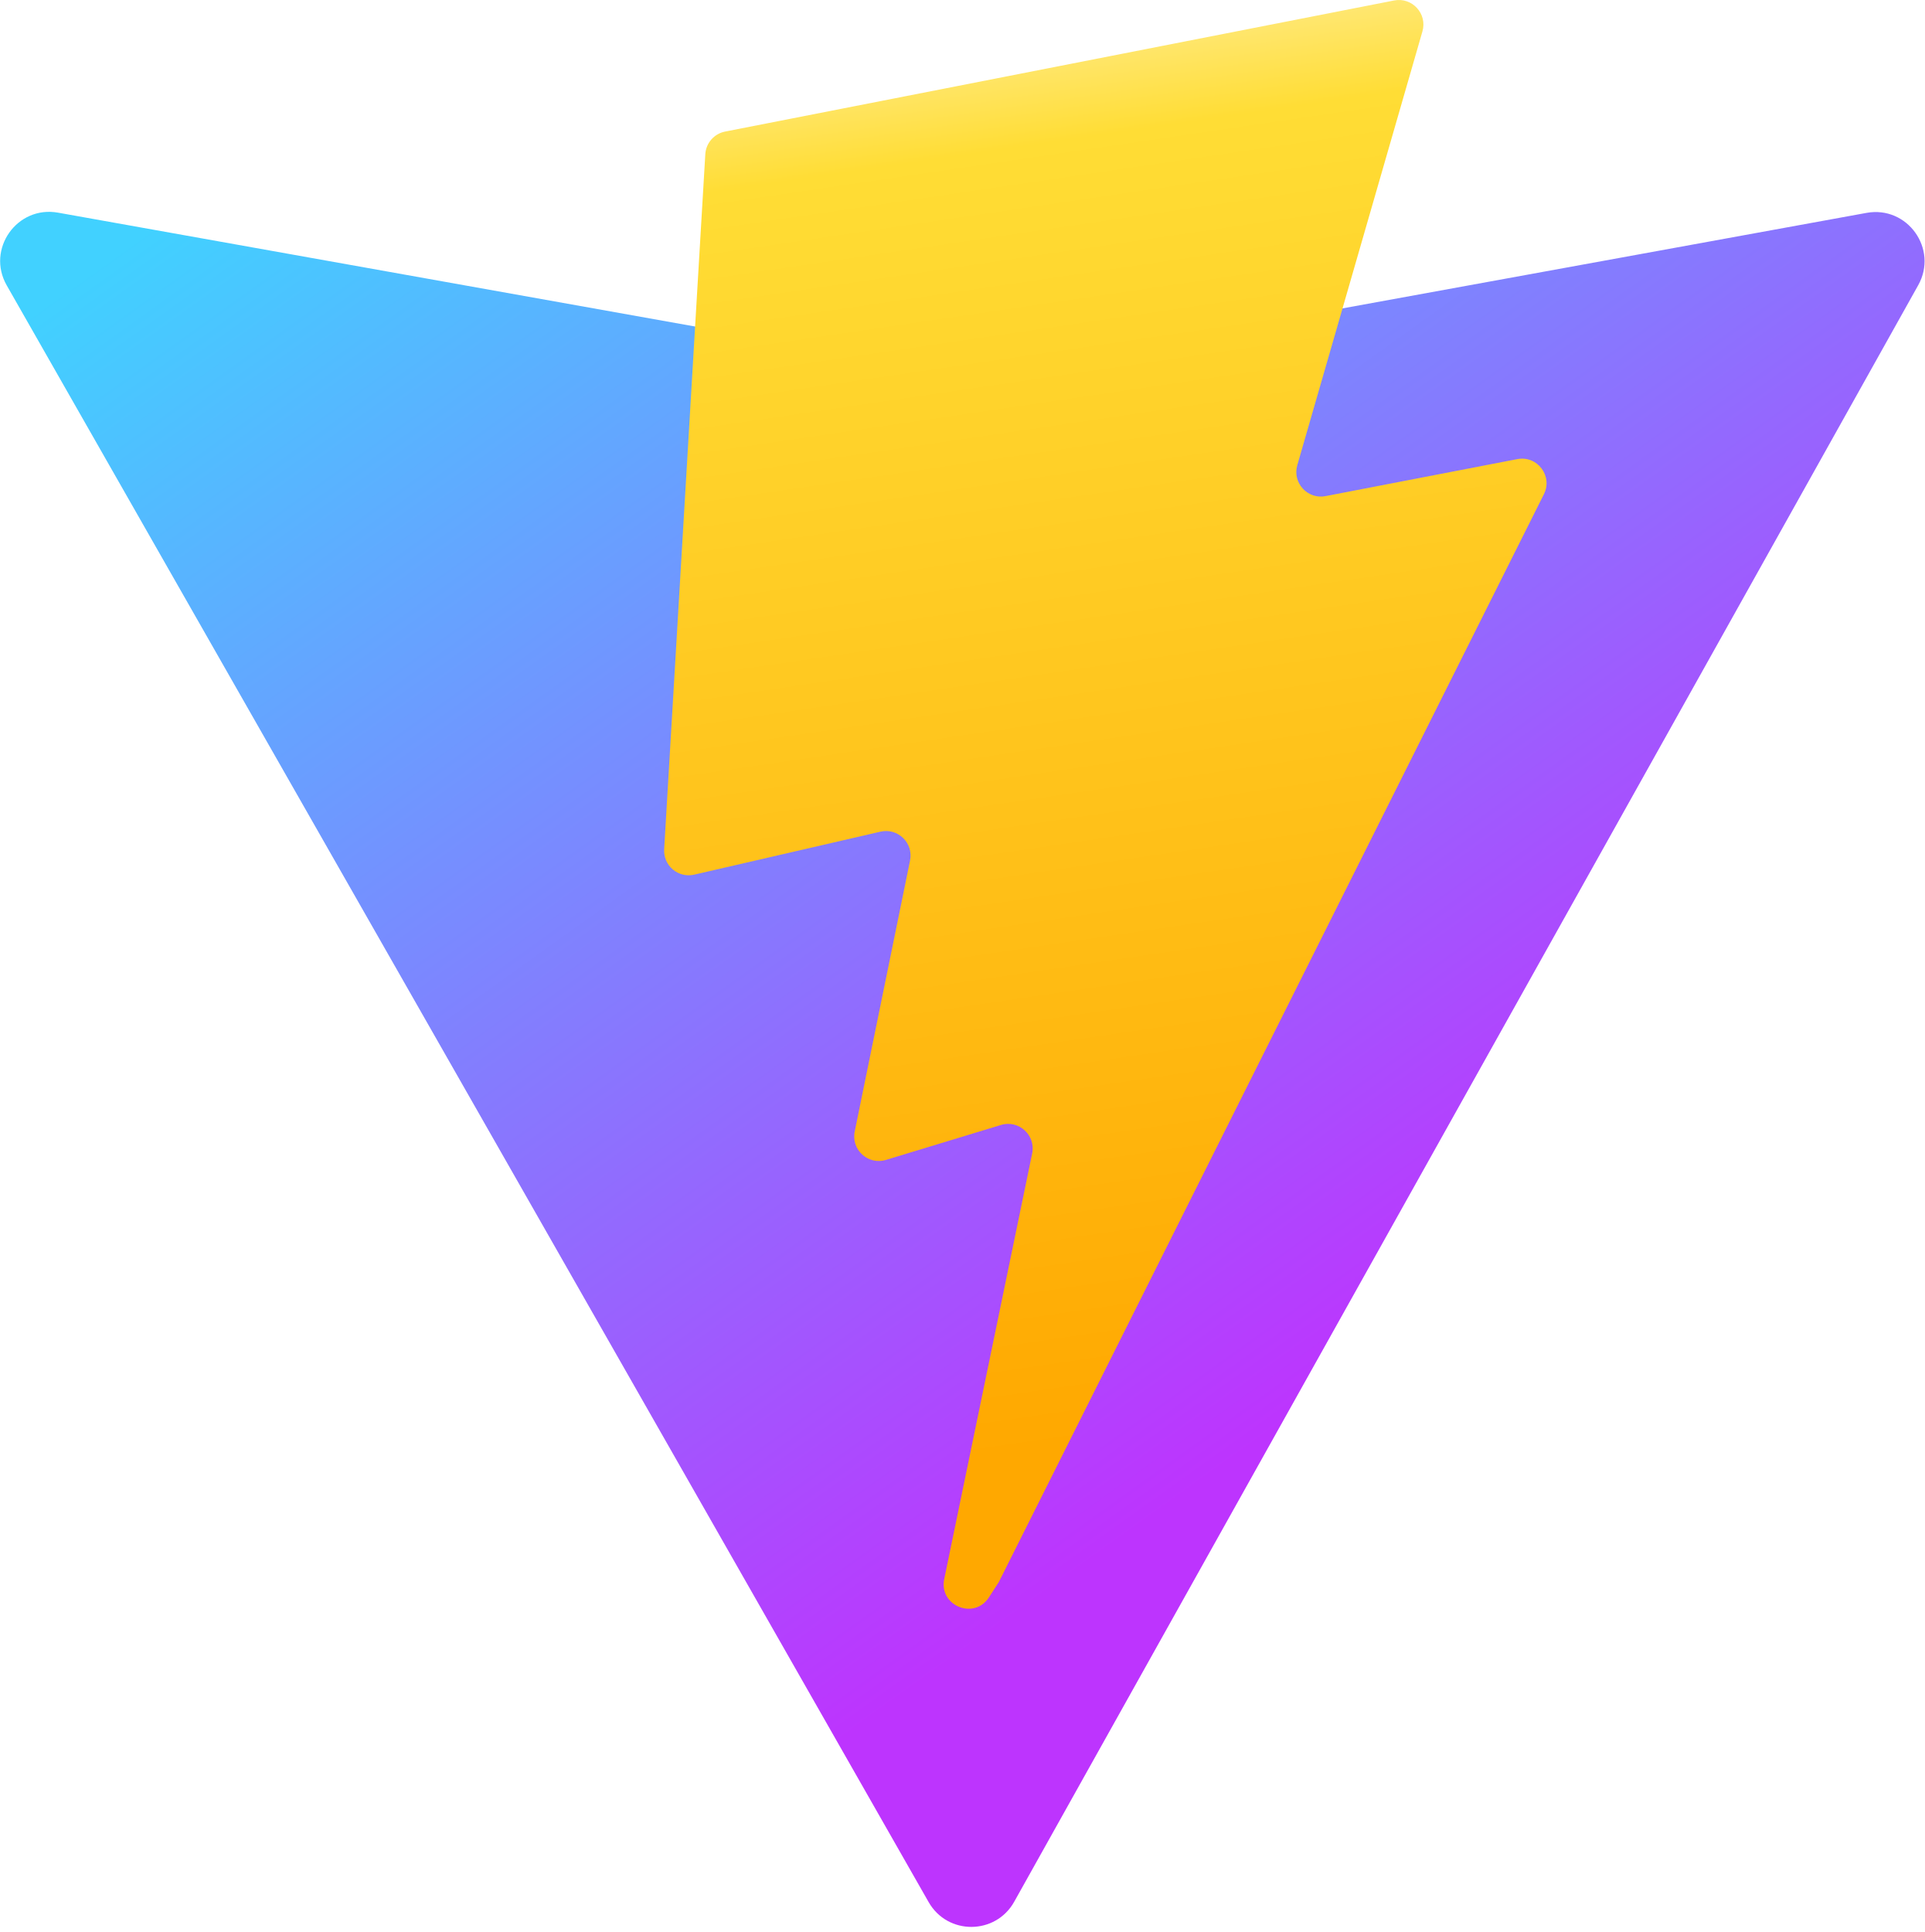
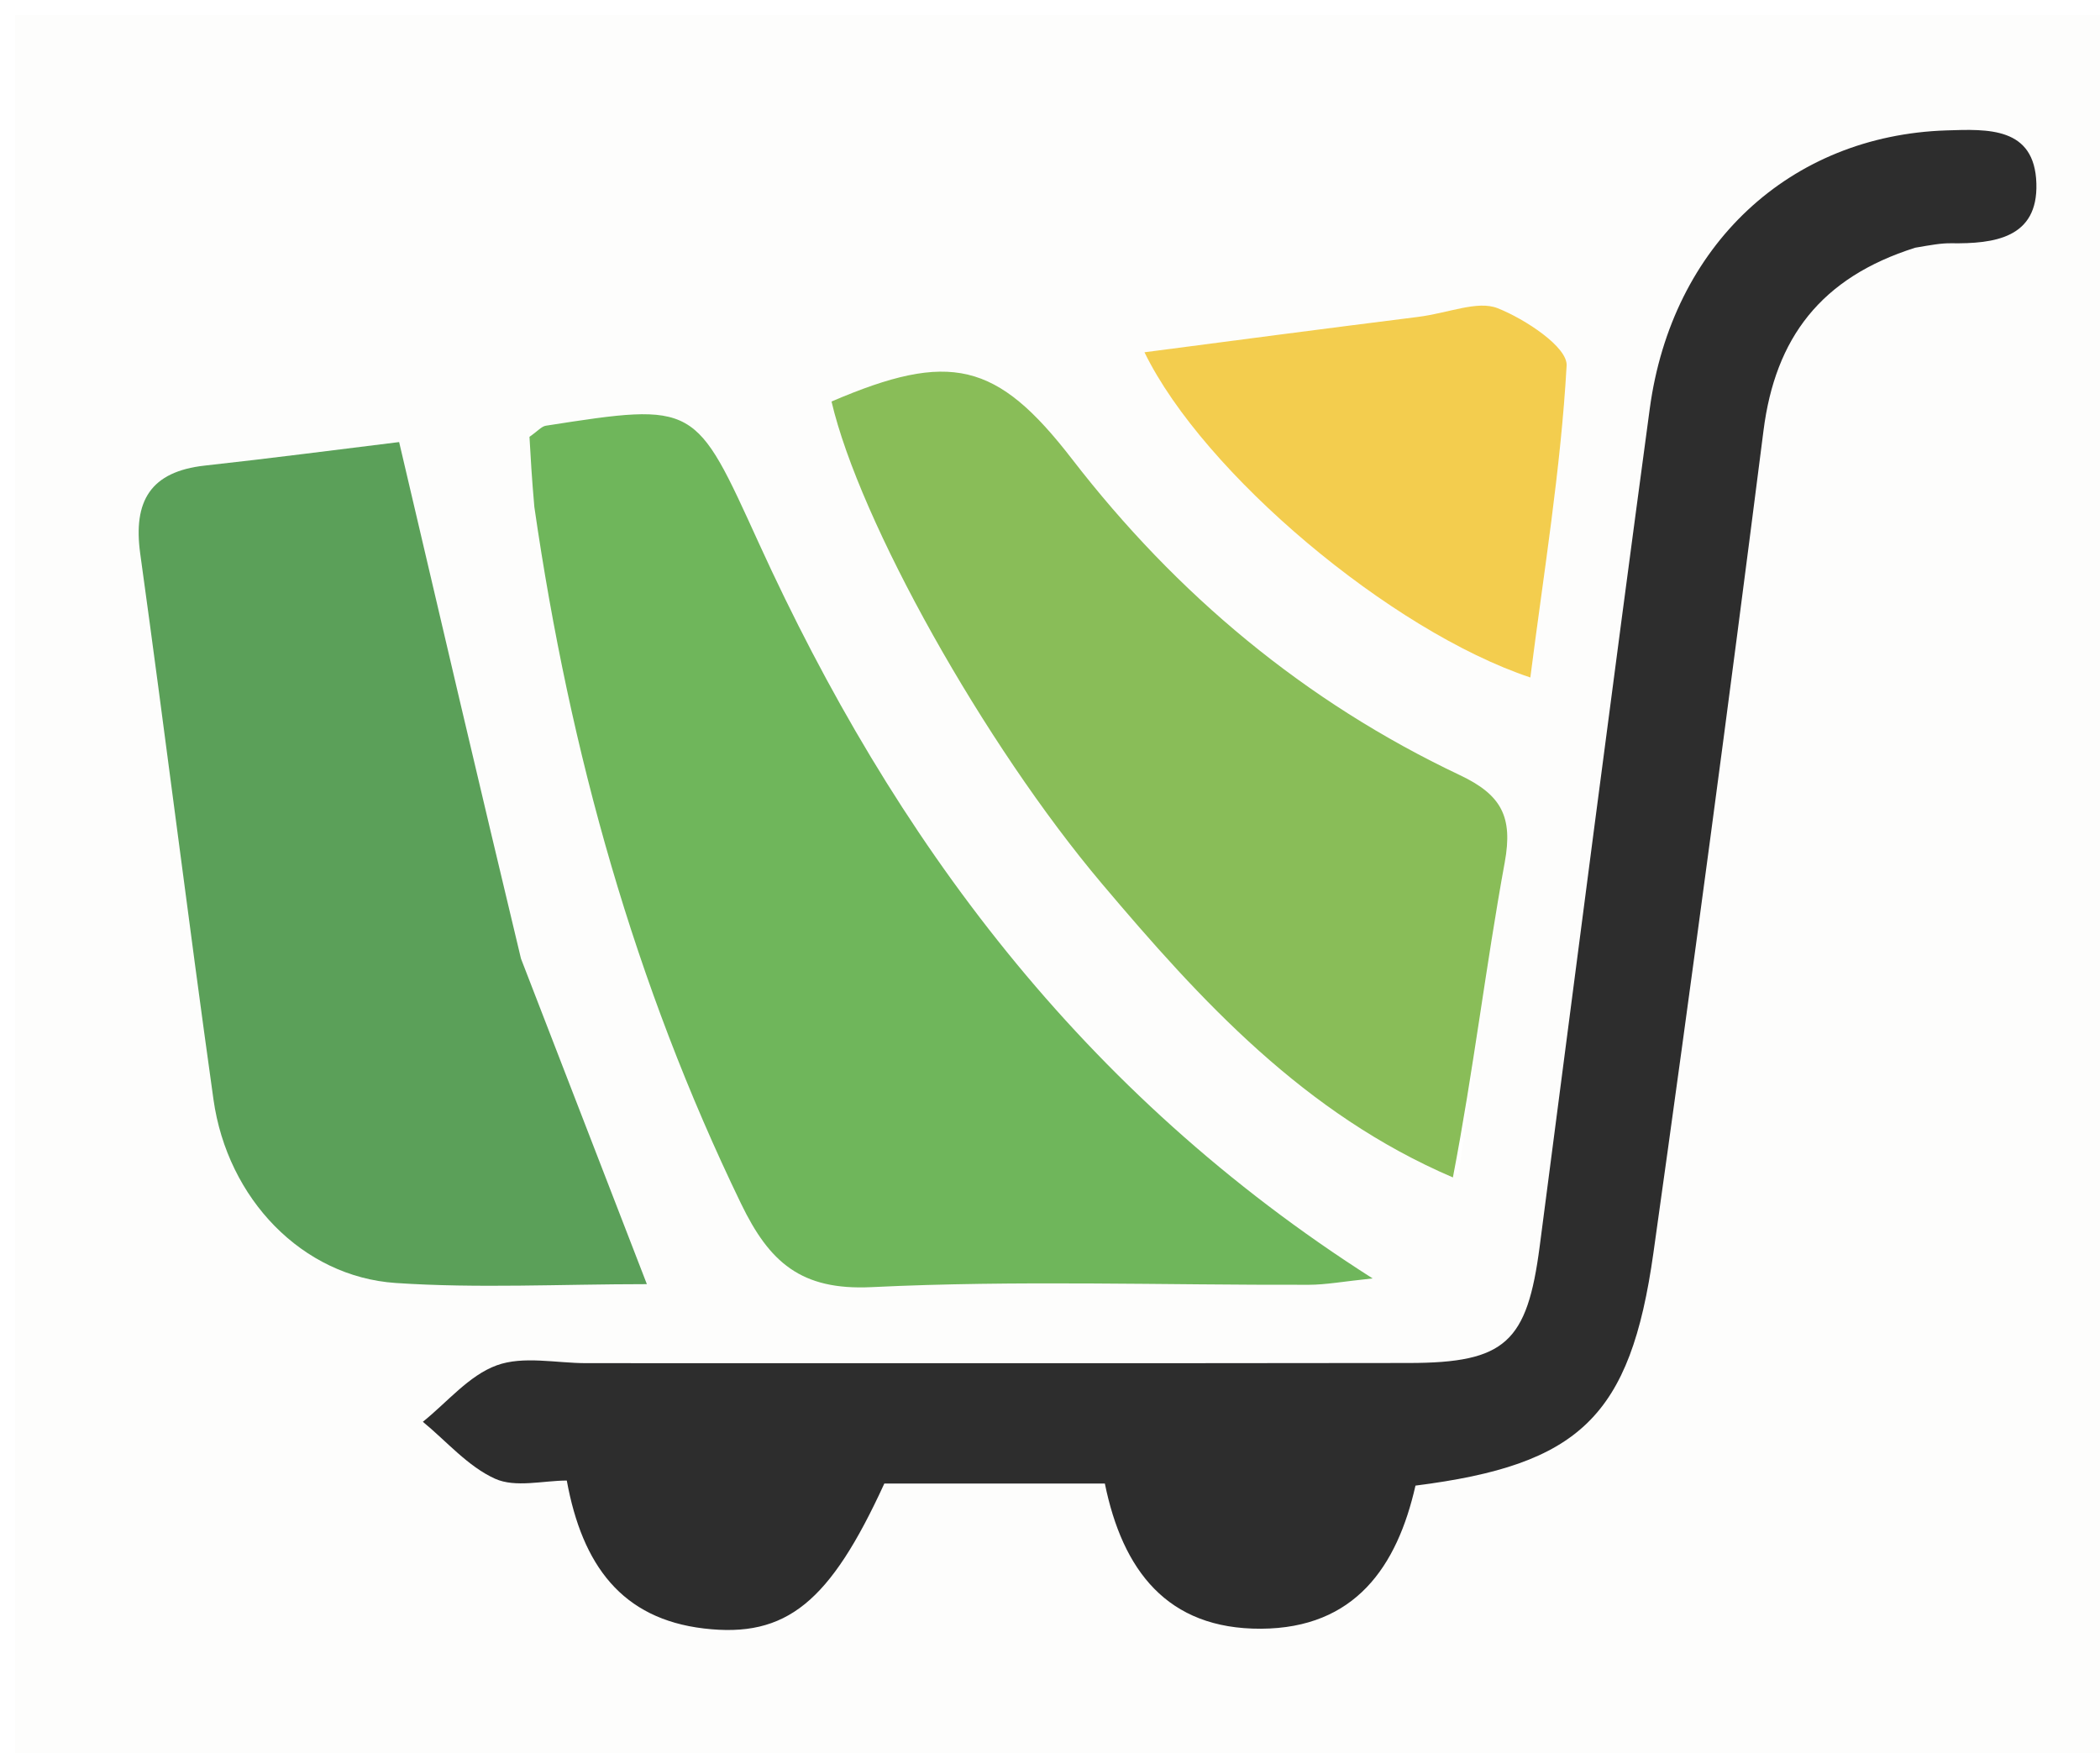
- <svg xmlns="http://www.w3.org/2000/svg" aria-hidden="true" role="img" class="iconify iconify--logos" width="31.88" height="32" preserveAspectRatio="xMidYMid meet" viewBox="0 0 256 257">
-   <defs>
-     <linearGradient id="IconifyId1813088fe1fbc01fb466" x1="-.828%" x2="57.636%" y1="7.652%" y2="78.411%">
-       <stop offset="0%" stop-color="#41D1FF" />
-       <stop offset="100%" stop-color="#BD34FE" />
-     </linearGradient>
-     <linearGradient id="IconifyId1813088fe1fbc01fb467" x1="43.376%" x2="50.316%" y1="2.242%" y2="89.03%">
-       <stop offset="0%" stop-color="#FFEA83" />
-       <stop offset="8.333%" stop-color="#FFDD35" />
-       <stop offset="100%" stop-color="#FFA800" />
-     </linearGradient>
-   </defs>
-   <path fill="url(#IconifyId1813088fe1fbc01fb466)" d="M255.153 37.938L134.897 252.976c-2.483 4.44-8.862 4.466-11.382.048L.875 37.958c-2.746-4.814 1.371-10.646 6.827-9.67l120.385 21.517a6.537 6.537 0 0 0 2.322-.004l117.867-21.483c5.438-.991 9.574 4.796 6.877 9.62Z" />
-   <path fill="url(#IconifyId1813088fe1fbc01fb467)" d="M185.432.063L96.44 17.501a3.268 3.268 0 0 0-2.634 3.014l-5.474 92.456a3.268 3.268 0 0 0 3.997 3.378l24.777-5.718c2.318-.535 4.413 1.507 3.936 3.838l-7.361 36.047c-.495 2.426 1.782 4.5 4.151 3.78l15.304-4.649c2.372-.72 4.652 1.36 4.15 3.788l-11.698 56.621c-.732 3.542 3.979 5.473 5.943 2.437l1.313-2.028l72.516-144.72c1.215-2.423-.88-5.186-3.54-4.672l-25.505 4.922c-2.396.462-4.435-1.77-3.759-4.114l16.646-57.705c.677-2.35-1.37-4.583-3.769-4.113Z" />
+ <svg xmlns="http://www.w3.org/2000/svg" version="1.1" id="Layer_1" x="0px" y="0px" width="100%" viewBox="0 0 139 116" enable-background="new 0 0 139 116" xml:space="preserve">
+   <path fill="#FDFDFC" opacity="1" stroke="none" d=" M87,117   C58,117 29.5,117 1,117   C1,78.333 1,39.667 1,1   C47.333,1 93.667,1 140,1   C140,39.667 140,78.333 140,117   C122.5,117 105,117 87,117  M127.153,16.28   C127.815,16.217 128.479,16.094 129.14,16.103   C132.008,16.142 134.901,15.761 134.789,12.137   C134.674,8.39 131.577,8.542 128.83,8.632   C118.481,8.971 110.66,16.217 109.197,27.061   C106.707,45.532 104.321,64.017 101.913,82.499   C101.085,88.848 99.651,90.212 93.272,90.221   C75.121,90.247 56.971,90.231 38.82,90.233   C36.821,90.233 34.64,89.733 32.876,90.377   C31.037,91.047 29.601,92.821 27.989,94.113   C29.565,95.409 30.975,97.073 32.77,97.883   C34.119,98.492 35.963,98.003 37.516,98.003   C38.543,103.631 41.176,107.152 46.585,107.794   C52.065,108.444 54.936,106.049 58.534,98.201   C63.332,98.201 68.116,98.201 73.131,98.201   C74.297,103.922 77.237,107.843 83.467,107.811   C89.688,107.778 92.476,103.705 93.691,98.338   C104.552,96.959 107.914,93.791 109.441,82.93   C111.991,64.805 114.416,46.661 116.727,28.503   C117.507,22.376 120.515,18.376 127.153,16.28  M35.455,33.984   C37.731,49.885 42.026,65.162 49.05,79.674   C50.92,83.537 52.997,85.428 57.692,85.2   C67.318,84.732 76.982,85.072 86.63,85.045   C87.767,85.042 88.903,84.826 90.855,84.623   C71.578,72.351 59.172,55.562 50.233,35.964   C46,26.682 46.115,26.626 36.133,28.179   C35.845,28.224 35.598,28.531 35.046,28.915   C35.118,30.203 35.201,31.667 35.455,33.984  M34.332,63.087   C31.729,51.959 29.126,40.832 26.419,29.262   C22.417,29.75 17.998,30.332 13.569,30.817   C9.958,31.212 8.799,33.166 9.282,36.652   C10.95,48.685 12.44,60.743 14.129,72.773   C15.054,79.363 20.015,84.511 26.201,84.926   C31.633,85.29 37.108,85.002 42.817,85.002   C39.99,77.686 37.313,70.755 34.332,63.087  M96.536,77.765   C97.53,70.865 98.345,63.932 99.6,57.08   C100.152,54.062 99.381,52.612 96.631,51.31   C86.382,46.458 77.887,39.363 70.957,30.385   C65.979,23.936 62.881,23.21 55.039,26.577   C56.887,34.493 65.132,49.253 72.944,58.503   C79.502,66.268 86.336,73.727 96.536,77.765  M93.389,21.006   C87.586,21.766 81.784,22.527 75.753,23.318   C79.661,31.341 92.074,41.77 101.294,44.845   C102.183,37.886 103.31,31.064 103.696,24.2   C103.765,22.972 100.947,21.12 99.128,20.401   C97.788,19.872 95.904,20.721 93.389,21.006  z" />
+   <path fill="#2D2D2D" opacity="1" stroke="none" d=" M126.769,16.397   C120.515,18.376 117.507,22.376 116.727,28.503   C114.416,46.661 111.991,64.805 109.441,82.93   C107.914,93.791 104.552,96.959 93.691,98.338   C92.476,103.705 89.688,107.778 83.467,107.811   C77.237,107.843 74.297,103.922 73.131,98.201   C68.116,98.201 63.332,98.201 58.534,98.201   C54.936,106.049 52.065,108.444 46.585,107.794   C41.176,107.152 38.543,103.631 37.516,98.003   C35.963,98.003 34.119,98.492 32.77,97.883   C30.975,97.073 29.565,95.409 27.989,94.113   C29.601,92.821 31.037,91.047 32.876,90.377   C34.64,89.733 36.821,90.233 38.82,90.233   C56.971,90.231 75.121,90.247 93.272,90.221   C99.651,90.212 101.085,88.848 101.913,82.499   C104.321,64.017 106.707,45.532 109.197,27.061   C110.66,16.217 118.481,8.971 128.83,8.632   C131.577,8.542 134.674,8.39 134.789,12.137   C134.901,15.761 132.008,16.142 129.14,16.103   C128.479,16.094 127.815,16.217 126.769,16.397  z" />
+   <path fill="#6FB65B" opacity="1" stroke="none" d=" M35.369,33.557   C35.201,31.667 35.118,30.203 35.046,28.915   C35.598,28.531 35.845,28.224 36.133,28.179   C46.115,26.626 46,26.682 50.233,35.964   C59.172,55.562 71.578,72.351 90.855,84.623   C88.903,84.826 87.767,85.042 86.63,85.045   C76.982,85.072 67.318,84.732 57.692,85.2   C52.997,85.428 50.92,83.537 49.05,79.674   C42.026,65.162 37.731,49.885 35.369,33.557  z" />
+   <path fill="#5BA059" opacity="1" stroke="none" d=" M34.484,63.455   C37.313,70.755 39.99,77.686 42.817,85.002   C37.108,85.002 31.633,85.29 26.201,84.926   C20.015,84.511 15.054,79.363 14.129,72.773   C12.44,60.743 10.95,48.685 9.282,36.652   C8.799,33.166 9.958,31.212 13.569,30.817   C17.998,30.332 22.417,29.75 26.419,29.262   C29.126,40.832 31.729,51.959 34.484,63.455  z" />
+   <path fill="#89BD58" opacity="1" stroke="none" d=" M96.168,77.938   C86.336,73.727 79.502,66.268 72.944,58.503   C65.132,49.253 56.887,34.493 55.039,26.577   C62.881,23.21 65.979,23.936 70.957,30.385   C77.887,39.363 86.382,46.458 96.631,51.31   C99.381,52.612 100.152,54.062 99.6,57.08   C98.345,63.932 97.53,70.865 96.168,77.938  z" />
+   <path fill="#F3CD4E" opacity="1" stroke="none" d=" M93.826,20.981   C95.904,20.721 97.788,19.872 99.128,20.401   C100.947,21.12 103.765,22.972 103.696,24.2   C103.31,31.064 102.183,37.886 101.294,44.845   C92.074,41.77 79.661,31.341 75.753,23.318   C81.784,22.527 87.586,21.766 93.826,20.981  z" />
</svg>
